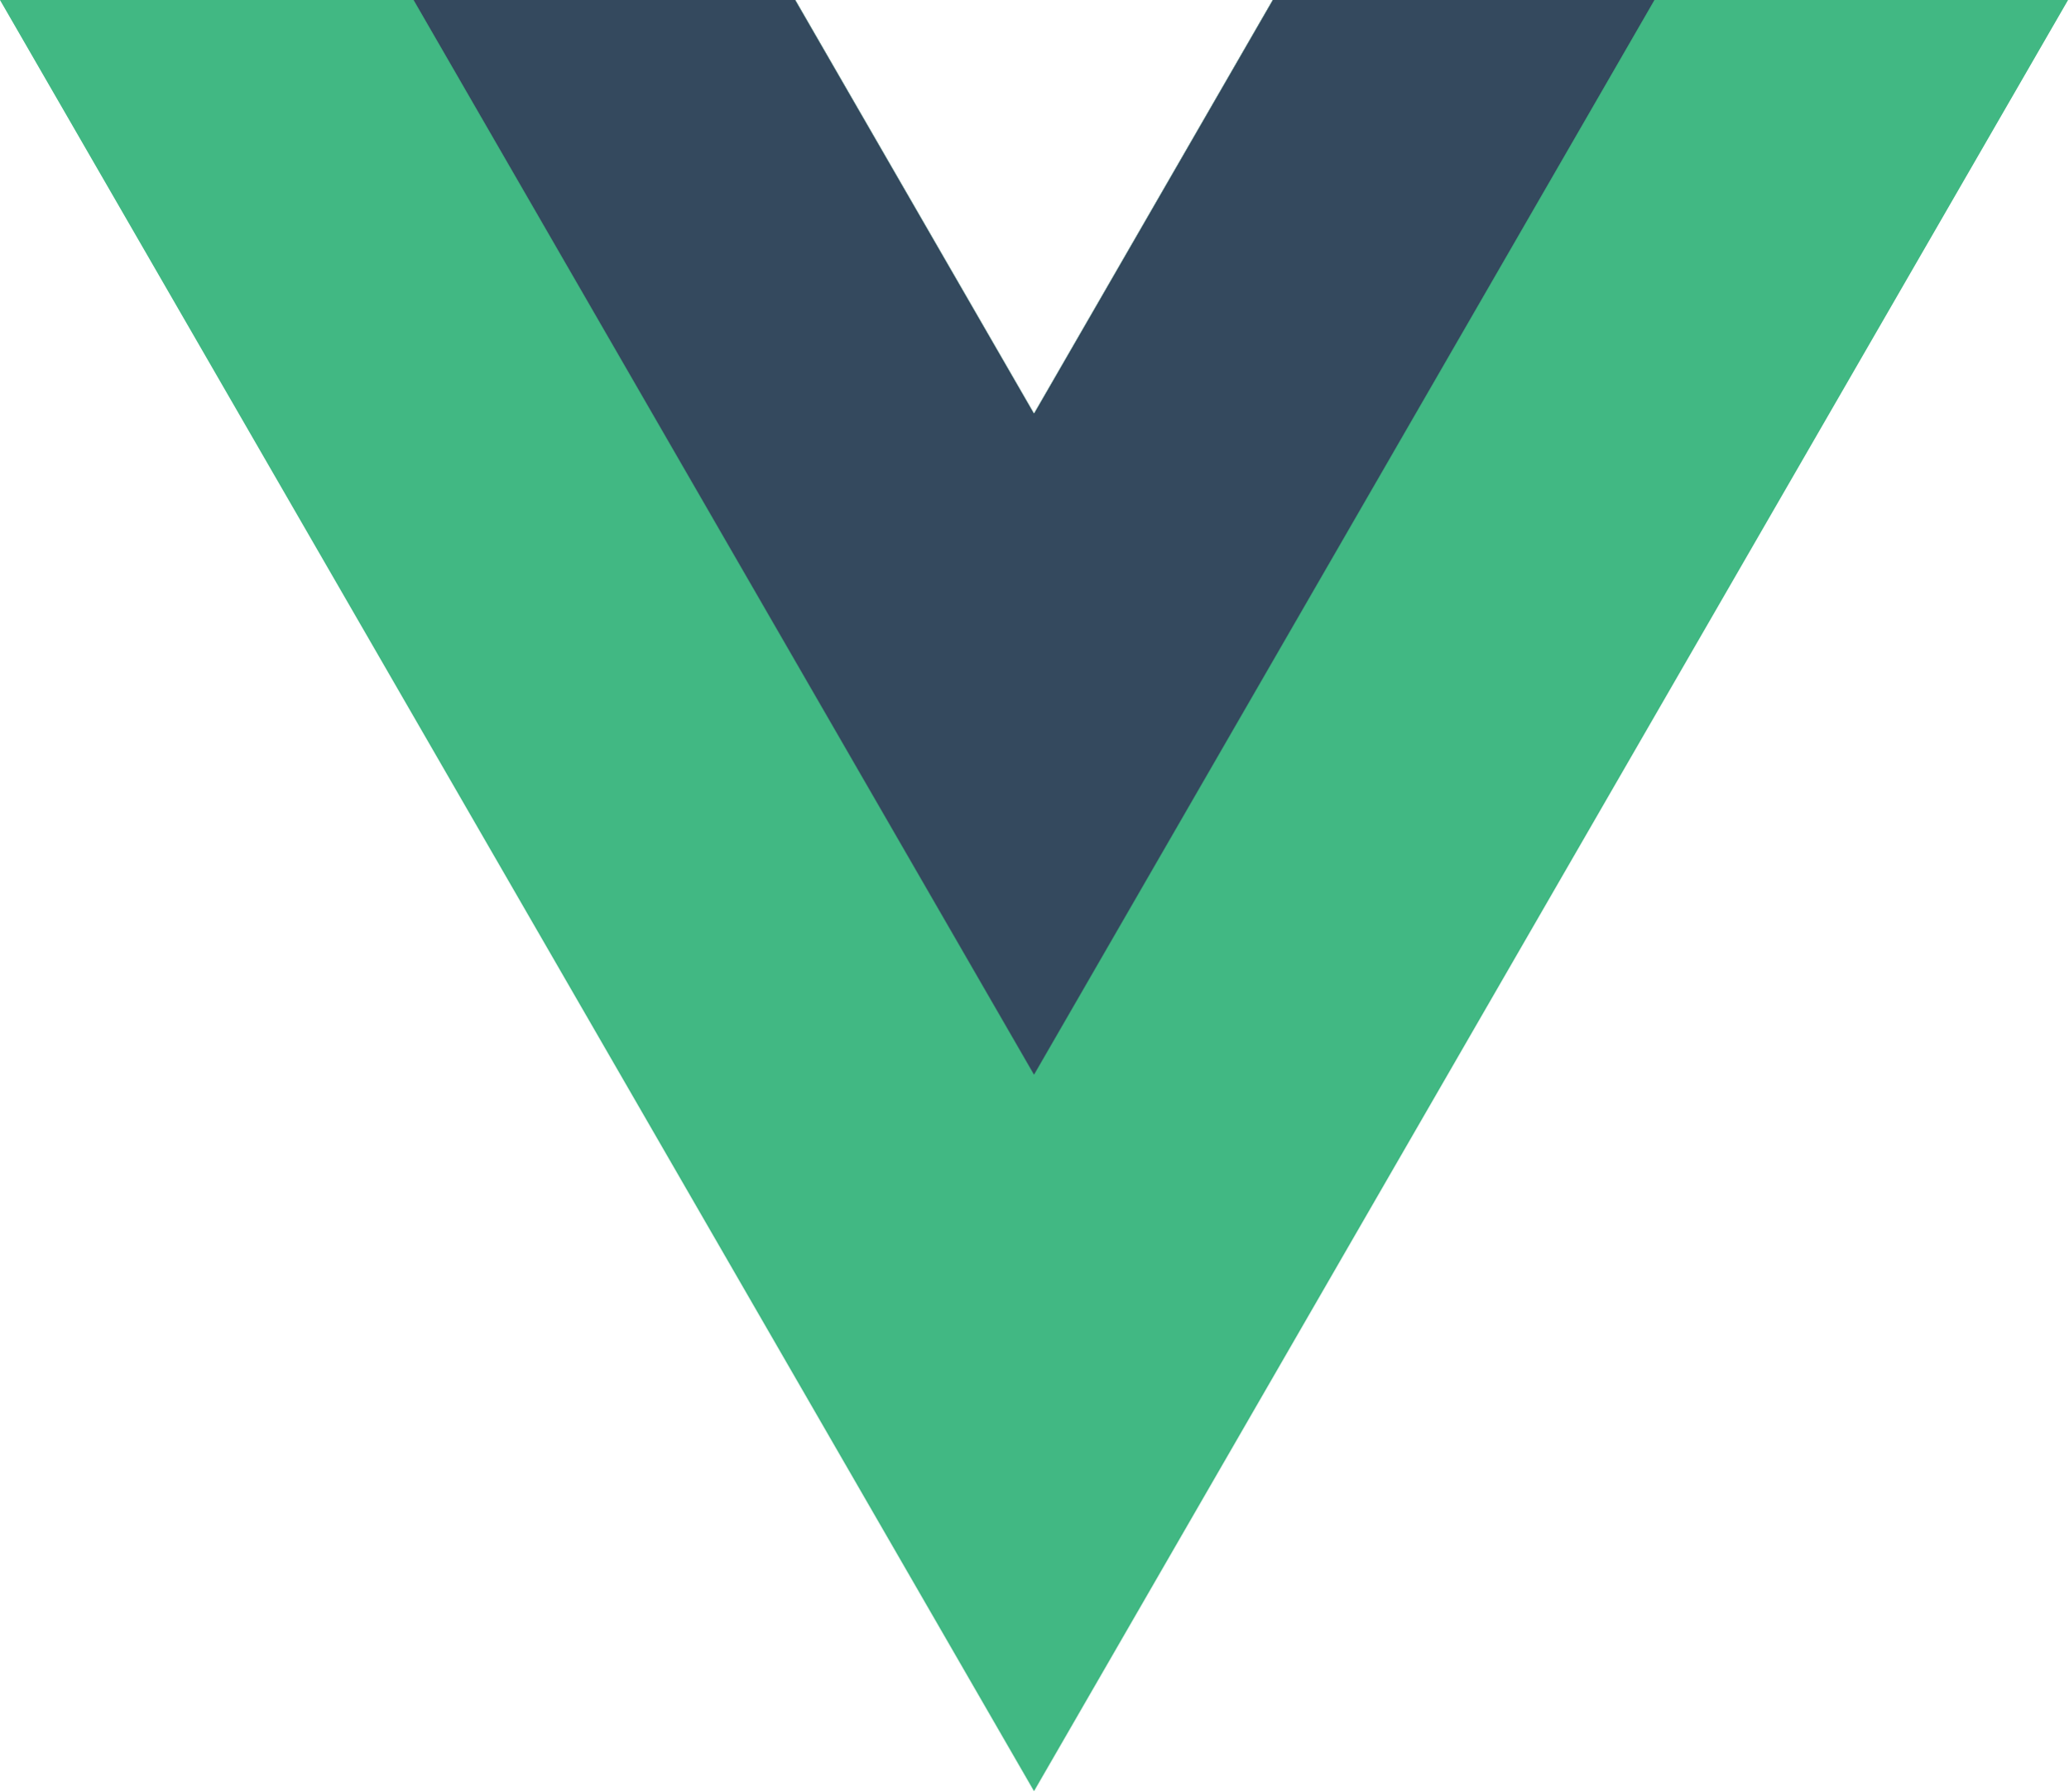
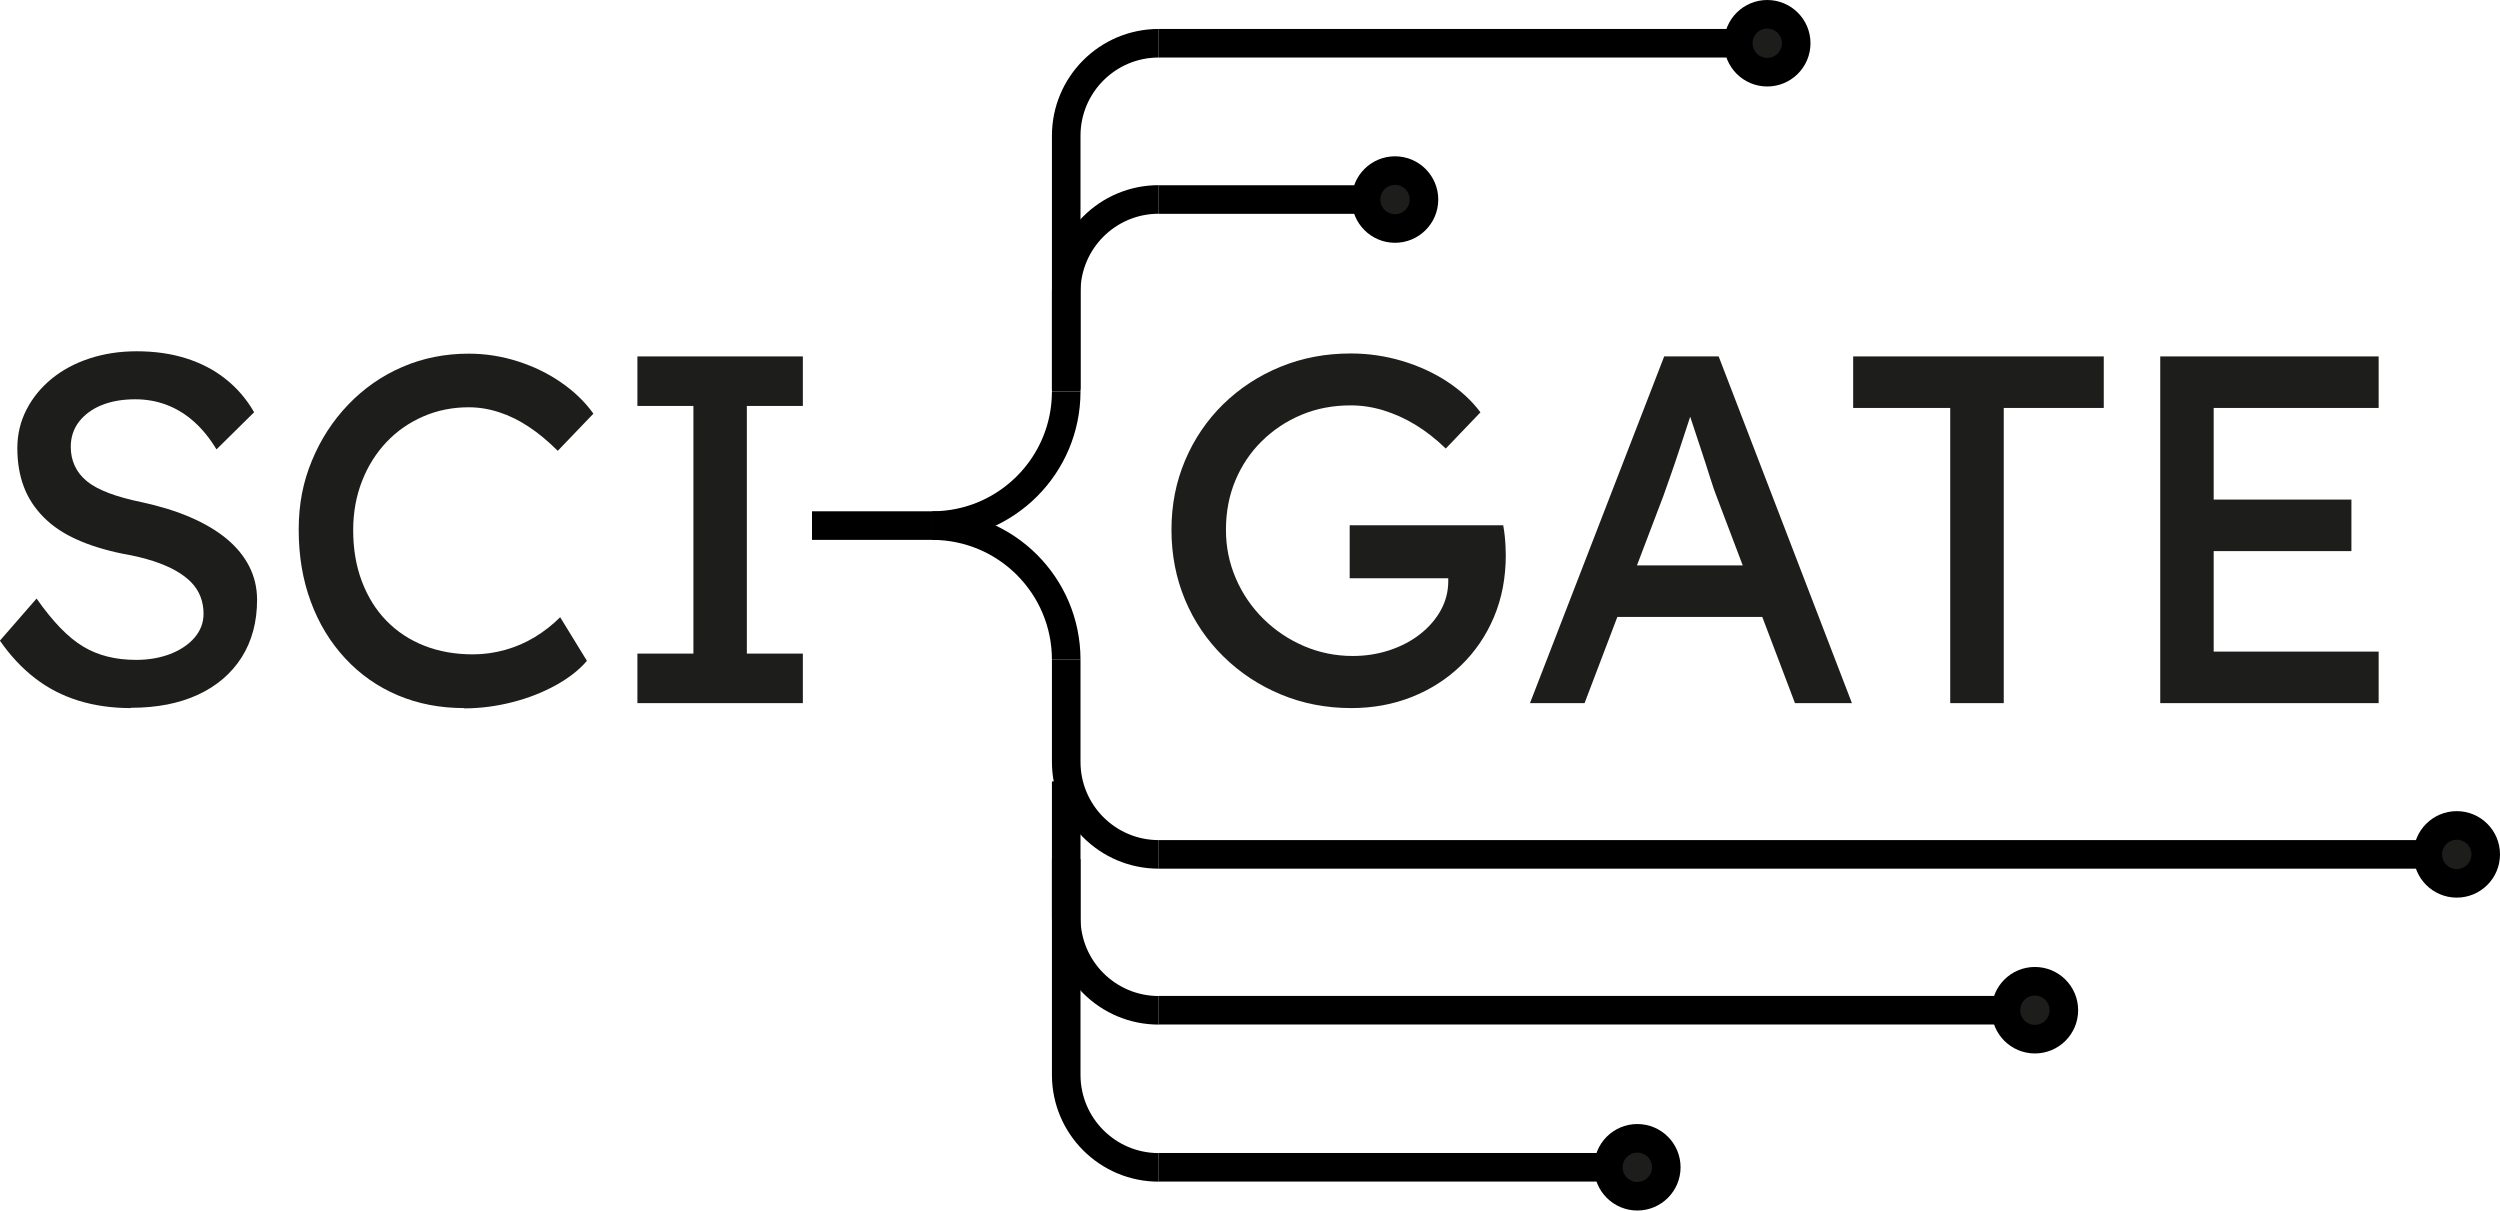
- <svg xmlns="http://www.w3.org/2000/svg" viewBox="0 0 261.76 226.69">
-   <path d="M161.096.001l-30.225 52.351L100.647.001H-.005l130.877 226.688L261.749.001z" fill="#41b883" />
-   <path d="M161.096.001l-30.225 52.351L100.647.001H52.346l78.526 136.01L209.398.001z" fill="#34495e" />
+ <svg xmlns="http://www.w3.org/2000/svg" id="a" viewBox="0 0 262.47 127.09">
+   <defs>
+     <style>.b{fill:none;}.b,.c{stroke:#000;stroke-miterlimit:10;stroke-width:3px;}.d,.c{fill:#1d1d1b;}</style>
+   </defs>
+   <g>
+     <path class="d" d="M13.73,74.34c-1.98,0-3.8-.26-5.49-.78-1.68-.52-3.21-1.31-4.58-2.37-1.37-1.06-2.59-2.37-3.67-3.93l3.85-4.42c1.7,2.43,3.33,4.11,4.89,5.04,1.56,.94,3.41,1.4,5.56,1.4,1.32,0,2.51-.21,3.59-.62,1.07-.42,1.92-.99,2.55-1.72,.62-.73,.94-1.56,.94-2.5,0-.62-.1-1.21-.31-1.77-.21-.55-.53-1.06-.96-1.51-.43-.45-.99-.87-1.66-1.25-.68-.38-1.47-.72-2.37-1.01-.9-.29-1.94-.55-3.12-.75-1.87-.38-3.5-.88-4.89-1.51-1.39-.62-2.55-1.4-3.48-2.34s-1.63-2-2.08-3.2c-.45-1.2-.68-2.54-.68-4.03s.32-2.81,.96-4.06,1.53-2.33,2.65-3.25c1.13-.92,2.45-1.63,3.98-2.13,1.53-.5,3.17-.75,4.94-.75,1.87,0,3.59,.24,5.15,.73,1.56,.49,2.95,1.2,4.16,2.16,1.21,.95,2.22,2.12,3.02,3.51l-3.95,3.9c-.69-1.14-1.47-2.11-2.34-2.89-.87-.78-1.82-1.37-2.86-1.77-1.04-.4-2.15-.6-3.33-.6-1.35,0-2.53,.21-3.54,.62s-1.79,1-2.37,1.74c-.57,.75-.86,1.62-.86,2.63,0,.73,.14,1.4,.42,2,.28,.61,.7,1.14,1.27,1.61,.57,.47,1.34,.88,2.31,1.25,.97,.36,2.13,.69,3.48,.96,1.91,.42,3.61,.94,5.1,1.59,1.49,.64,2.76,1.4,3.8,2.26,1.04,.87,1.83,1.84,2.37,2.91,.54,1.07,.81,2.24,.81,3.48,0,2.32-.54,4.33-1.61,6.03-1.08,1.7-2.6,3.01-4.58,3.93-1.98,.92-4.33,1.38-7.07,1.38Z" />
+     <path class="d" d="M48.72,74.34c-2.53,0-4.85-.45-6.97-1.35-2.12-.9-3.95-2.19-5.51-3.87-1.56-1.68-2.77-3.67-3.61-5.95-.85-2.29-1.27-4.8-1.27-7.54s.46-5.02,1.38-7.25c.92-2.24,2.19-4.2,3.82-5.9,1.63-1.7,3.52-3.02,5.67-3.95s4.47-1.4,6.97-1.4c1.77,0,3.49,.27,5.17,.81,1.68,.54,3.21,1.28,4.58,2.24,1.37,.95,2.49,2.04,3.35,3.25l-3.74,3.9c-1.01-1-2.02-1.85-3.04-2.52-1.02-.68-2.06-1.19-3.12-1.53-1.06-.35-2.12-.52-3.2-.52-1.7,0-3.29,.32-4.76,.96-1.47,.64-2.76,1.53-3.85,2.68s-1.95,2.5-2.57,4.08c-.62,1.58-.94,3.3-.94,5.17,0,1.98,.3,3.77,.91,5.38,.61,1.61,1.46,2.99,2.57,4.13,1.11,1.14,2.43,2.02,3.98,2.63,1.54,.61,3.25,.91,5.12,.91,1.14,0,2.27-.16,3.38-.47,1.11-.31,2.15-.76,3.12-1.35,.97-.59,1.85-1.28,2.65-2.08l2.81,4.58c-.8,.94-1.88,1.79-3.25,2.55-1.37,.76-2.89,1.36-4.58,1.79-1.68,.43-3.37,.65-5.07,.65Z" />
+     <path class="d" d="M66.92,73.82v-5.2h5.88v-26h-5.88v-5.2h17.37v5.2h-5.88v26h5.88v5.2h-17.37Z" />
+     <path class="d" d="M141.86,74.34c-2.63,0-5.1-.48-7.38-1.43-2.29-.95-4.3-2.28-6.03-3.98-1.73-1.7-3.08-3.68-4.03-5.95s-1.43-4.72-1.43-7.36,.48-5.03,1.43-7.28c.95-2.25,2.29-4.22,4-5.9,1.72-1.68,3.72-2.99,6.01-3.93s4.75-1.4,7.38-1.4c1.84,0,3.63,.26,5.38,.78,1.75,.52,3.34,1.25,4.76,2.18,1.42,.94,2.58,2.01,3.48,3.22l-3.64,3.8c-1.04-1-2.11-1.84-3.2-2.5-1.09-.66-2.21-1.16-3.35-1.51-1.14-.35-2.29-.52-3.43-.52-1.87,0-3.6,.33-5.17,.99-1.58,.66-2.96,1.58-4.16,2.76-1.2,1.18-2.12,2.56-2.78,4.13-.66,1.58-.99,3.3-.99,5.17s.35,3.51,1.04,5.12c.69,1.61,1.66,3.02,2.89,4.24,1.23,1.21,2.65,2.17,4.26,2.86,1.61,.69,3.32,1.04,5.12,1.04,1.35,0,2.63-.2,3.85-.6,1.21-.4,2.29-.96,3.22-1.69s1.66-1.57,2.18-2.52c.52-.95,.78-1.97,.78-3.04v-1.04l.78,.73h-11.13v-5.56h16.12c.07,.38,.12,.75,.16,1.12,.04,.36,.06,.71,.08,1.04,.02,.33,.03,.65,.03,.96,0,2.39-.42,4.57-1.25,6.53-.83,1.96-1.99,3.65-3.46,5.07-1.47,1.42-3.19,2.52-5.15,3.3-1.96,.78-4.08,1.17-6.37,1.17Z" />
+     <path class="d" d="M160.63,73.82l14.09-36.4h5.72l13.99,36.4h-5.98l-8.32-21.94c-.1-.24-.3-.83-.6-1.77-.29-.94-.63-1.98-1.01-3.12-.38-1.14-.73-2.19-1.04-3.15-.31-.95-.52-1.57-.62-1.85l1.2-.05c-.21,.59-.46,1.33-.75,2.24-.29,.9-.61,1.85-.94,2.86-.33,1.01-.65,1.95-.96,2.83-.31,.88-.57,1.62-.78,2.21l-8.27,21.74h-5.72Zm6.24-9.05l2.08-5.41h16.54l2.39,5.41h-21.01Z" />
+     <path class="d" d="M204.75,73.82v-30.99h-10.19v-5.41h26.31v5.41h-10.5v30.99h-5.62Z" />
+     <path class="d" d="M226.8,73.82V37.42h22.93v5.41h-17.32v25.58h17.32v5.41h-22.93Zm2.55-15.96v-5.41h17.52v5.41h-17.52Z" />
+   </g>
+   <line class="c" x1="121.65" y1="20.95" x2="146.46" y2="20.95" />
+   <line class="c" x1="121.65" y1="89.7" x2="257.93" y2="89.7" />
+   <path class="b" d="M111.94,41.1v-10.45c0-5.36,4.35-9.71,9.71-9.71" />
+   <path class="b" d="M97.86,55.18c7.78,0,14.08-6.3,14.08-14.08" />
+   <path class="b" d="M97.86,55.18c7.78,0,14.08,6.3,14.08,14.08" />
+   <line class="c" x1="121.65" y1="4.54" x2="185.54" y2="4.54" />
+   <path class="b" d="M111.94,40.89V14.25c0-5.36,4.35-9.71,9.71-9.71" />
+   <path class="b" d="M111.94,69.26v10.73c0,5.36,4.35,9.71,9.71,9.71" />
+   <line class="b" x1="85.25" y1="55.18" x2="97.86" y2="55.18" />
+   <circle class="c" cx="146.46" cy="20.95" r="3.04" />
+   <circle class="c" cx="185.54" cy="4.54" r="3.04" />
+   <line class="c" x1="121.65" y1="106.06" x2="213.64" y2="106.06" />
+   <path class="b" d="M111.94,82.04v14.32c0,5.36,4.35,9.71,9.71,9.71" />
+   <line class="c" x1="121.65" y1="122.55" x2="171.9" y2="122.55" />
+   <path class="b" d="M111.94,90.2v22.65c0,5.36,4.35,9.71,9.71,9.71" />
+   <circle class="c" cx="213.64" cy="106.06" r="3.04" />
+   <circle class="c" cx="171.9" cy="122.55" r="3.04" />
+   <circle class="c" cx="257.93" cy="89.7" r="3.04" />
</svg>
